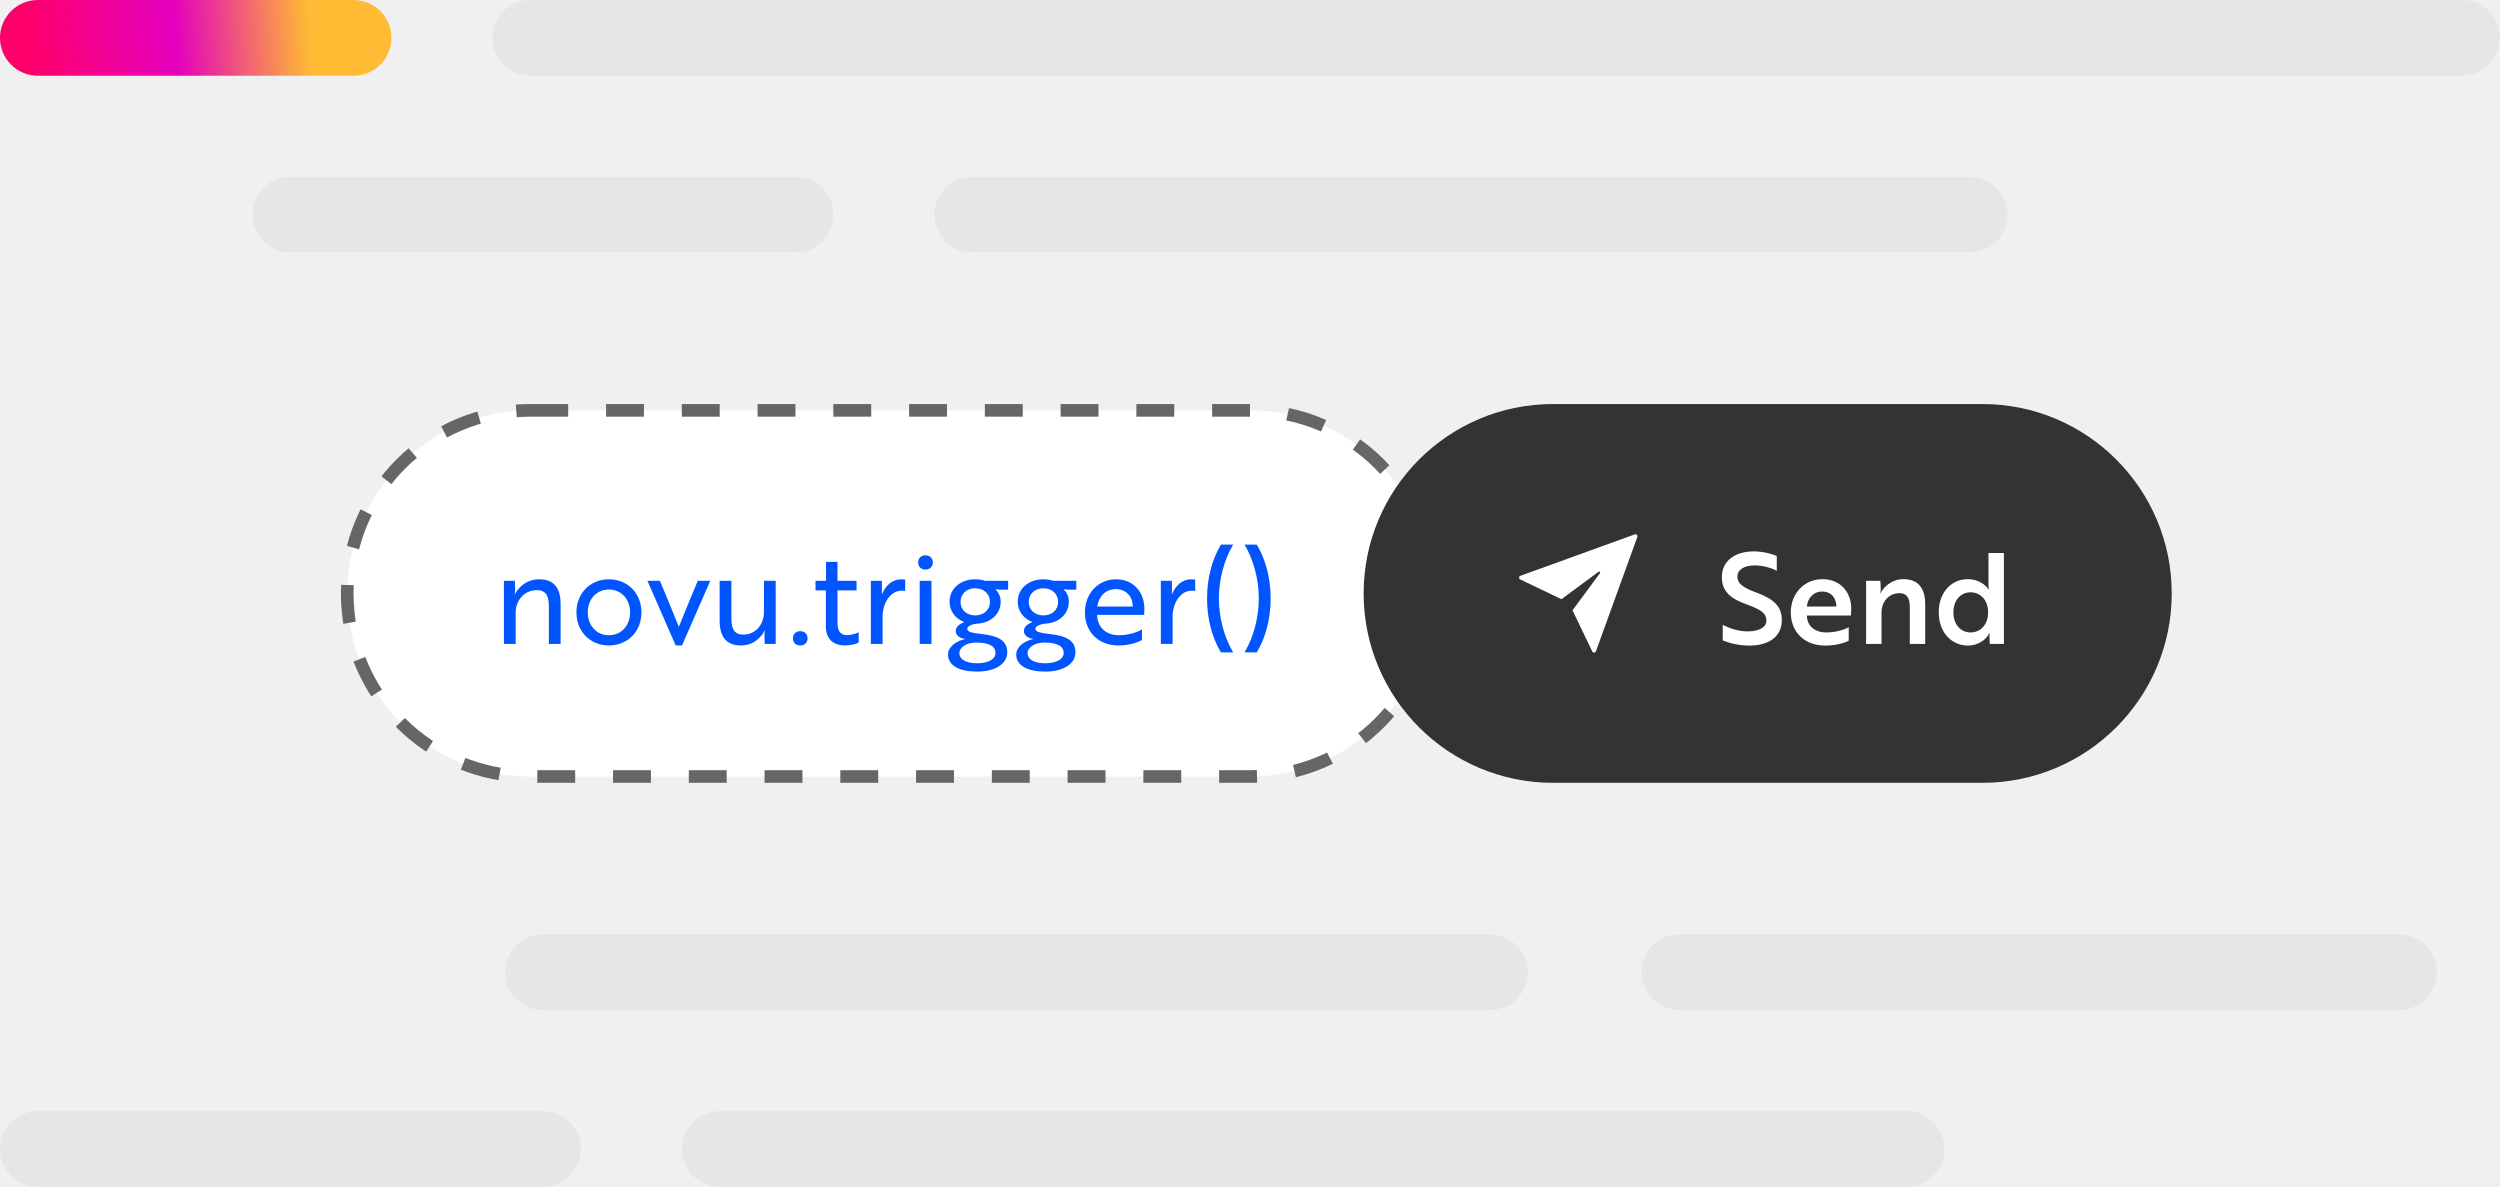
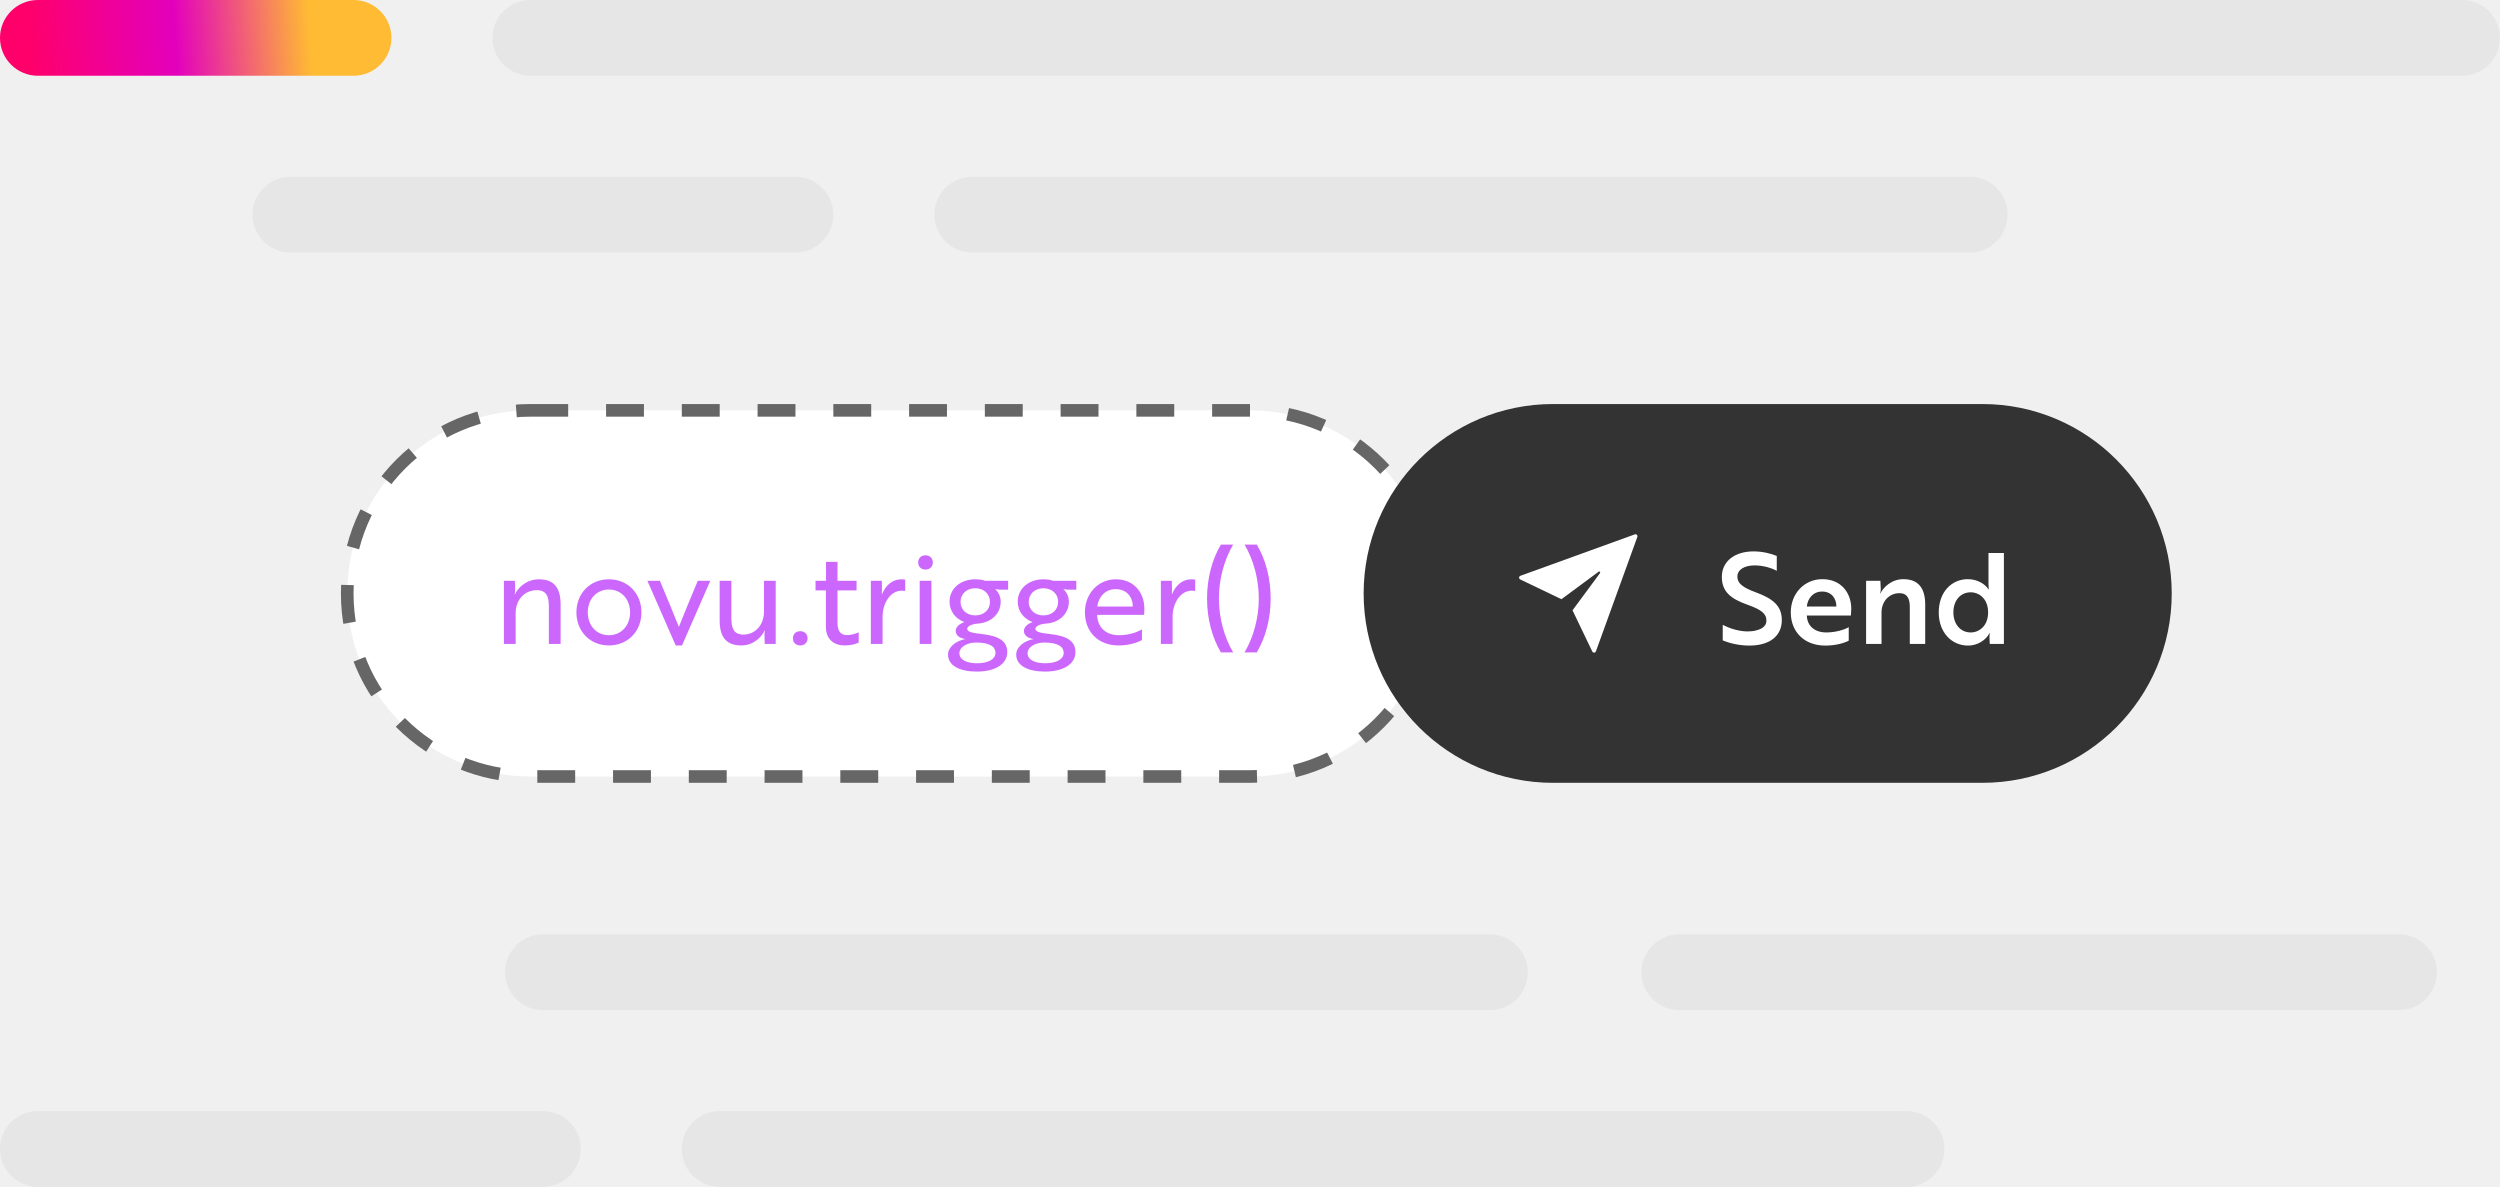
<svg xmlns="http://www.w3.org/2000/svg" width="198" height="94" viewBox="0 0 198 94" fill="none">
  <rect width="31" height="6" rx="3" fill="url(#paint0_linear_3896_9010)" />
  <rect x="39" width="159" height="6" rx="3" fill="#E6E6E6" />
  <rect x="74" y="14" width="85" height="6" rx="3" fill="#E6E6E6" />
  <rect x="20" y="14" width="46" height="6" rx="3" fill="#E6E6E6" />
  <rect x="40" y="74" width="81" height="6" rx="3" fill="#E6E6E6" />
  <rect x="130" y="74" width="63" height="6" rx="3" fill="#E6E6E6" />
  <rect y="88" width="46" height="6" rx="3" fill="#E6E6E6" />
  <rect x="54" y="88" width="100" height="6" rx="3" fill="#E6E6E6" />
  <rect x="27.5" y="32.5" width="86" height="29" rx="14.5" fill="white" />
-   <path d="M39.91 46V51H40.84V48.54C40.84 47.52 41.54 46.74 42.52 46.74C43.35 46.74 43.47 47.36 43.47 48.05V51H44.4V47.86C44.4 46.61 43.92 45.88 42.69 45.88C41.63 45.88 40.97 46.63 40.78 47.08H40.76C40.77 47.06 40.8 46.91 40.8 46.7L40.78 46H39.91ZM48.222 45.88C46.742 45.88 45.652 46.99 45.652 48.5C45.652 50.01 46.742 51.12 48.222 51.12C49.712 51.12 50.802 50.01 50.802 48.5C50.802 46.99 49.712 45.88 48.222 45.88ZM48.222 50.31C47.262 50.31 46.552 49.56 46.552 48.5C46.552 47.44 47.262 46.69 48.222 46.69C49.192 46.69 49.902 47.44 49.902 48.5C49.902 49.56 49.192 50.31 48.222 50.31ZM55.265 46C54.755 47.22 54.205 48.53 53.765 49.65C53.325 48.53 52.775 47.22 52.265 46H51.275L53.515 51.12H54.015L56.255 46H55.265ZM61.436 51V46H60.506V48.46C60.506 49.48 59.826 50.26 58.876 50.26C58.046 50.26 57.926 49.64 57.926 48.95V46H56.996V49.14C56.996 50.39 57.476 51.12 58.706 51.12C59.736 51.12 60.376 50.37 60.566 49.92H60.586C60.586 49.94 60.546 50.09 60.546 50.3L60.566 51H61.436ZM62.8 50.56C62.8 50.89 63.03 51.12 63.38 51.12C63.72 51.12 63.96 50.89 63.96 50.56C63.96 50.22 63.72 49.99 63.38 49.99C63.03 49.99 62.8 50.22 62.8 50.56ZM64.59 46V46.76H65.41V49.63C65.41 50.75 66.17 51.12 66.89 51.12C67.38 51.12 67.79 51.01 68.01 50.89V50.08C67.73 50.21 67.38 50.3 67.07 50.3C66.65 50.3 66.33 50.06 66.33 49.35V46.76H67.84V46H66.33V44.5H65.42V46H64.59ZM68.971 51H69.901V48.82C69.901 47.85 70.461 46.78 71.431 46.78C71.561 46.78 71.651 46.8 71.691 46.81V45.91C71.651 45.9 71.531 45.88 71.391 45.88C70.671 45.88 70.141 46.36 69.851 47.07H69.841C69.831 47.04 69.861 46.89 69.851 46.7L69.841 46H68.971V51ZM72.84 46V51H73.77V46H72.84ZM72.72 44.55C72.72 44.88 72.95 45.11 73.3 45.11C73.64 45.11 73.88 44.88 73.88 44.55C73.88 44.21 73.64 43.98 73.3 43.98C72.95 43.98 72.72 44.21 72.72 44.55ZM76.604 49.79C76.604 49.6 76.964 49.43 77.414 49.39H77.424C78.474 49.33 79.254 48.63 79.254 47.65C79.254 47.25 79.084 46.9 78.814 46.65L78.874 46.66C78.874 46.66 79.024 46.7 79.154 46.7H79.844V46H78.024C77.794 45.92 77.514 45.88 77.234 45.88C76.094 45.88 75.204 46.6 75.204 47.65C75.204 48.41 75.674 49.01 76.384 49.27C75.954 49.41 75.694 49.68 75.694 49.97C75.694 50.31 75.984 50.55 76.464 50.61C75.694 50.76 75.084 51.25 75.084 51.84C75.084 52.73 76.014 53.19 77.374 53.19C78.794 53.19 79.774 52.61 79.774 51.65C79.774 50.74 79.054 50.36 77.784 50.22C76.924 50.12 76.604 50.04 76.604 49.79ZM77.234 48.74C76.554 48.74 76.074 48.29 76.074 47.67C76.074 47.05 76.554 46.59 77.234 46.59C77.934 46.59 78.404 47.05 78.404 47.67C78.404 48.29 77.934 48.74 77.234 48.74ZM77.384 52.53C76.564 52.53 75.984 52.26 75.984 51.73C75.984 51.28 76.534 50.89 77.314 50.89C78.444 50.89 78.844 51.25 78.844 51.71C78.844 52.2 78.284 52.53 77.384 52.53ZM82.004 49.79C82.004 49.6 82.364 49.43 82.814 49.39H82.824C83.874 49.33 84.654 48.63 84.654 47.65C84.654 47.25 84.484 46.9 84.214 46.65L84.274 46.66C84.274 46.66 84.424 46.7 84.554 46.7H85.244V46H83.424C83.194 45.92 82.914 45.88 82.634 45.88C81.494 45.88 80.604 46.6 80.604 47.65C80.604 48.41 81.074 49.01 81.784 49.27C81.354 49.41 81.094 49.68 81.094 49.97C81.094 50.31 81.384 50.55 81.864 50.61C81.094 50.76 80.484 51.25 80.484 51.84C80.484 52.73 81.414 53.19 82.774 53.19C84.194 53.19 85.174 52.61 85.174 51.65C85.174 50.74 84.454 50.36 83.184 50.22C82.324 50.12 82.004 50.04 82.004 49.79ZM82.634 48.74C81.954 48.74 81.474 48.29 81.474 47.67C81.474 47.05 81.954 46.59 82.634 46.59C83.334 46.59 83.804 47.05 83.804 47.67C83.804 48.29 83.334 48.74 82.634 48.74ZM82.784 52.53C81.964 52.53 81.384 52.26 81.384 51.73C81.384 51.28 81.934 50.89 82.714 50.89C83.844 50.89 84.244 51.25 84.244 51.71C84.244 52.2 83.684 52.53 82.784 52.53ZM88.376 45.88C86.996 45.88 85.925 46.99 85.925 48.5C85.925 50.05 86.996 51.12 88.576 51.12C89.385 51.12 90.055 50.91 90.445 50.69V49.84C90.025 50.11 89.316 50.31 88.635 50.31C87.585 50.31 86.925 49.69 86.895 48.71V48.7H90.615C90.615 48.6 90.635 48.41 90.635 48.21C90.635 46.98 89.846 45.88 88.376 45.88ZM89.716 48.04H86.906C86.986 47.32 87.505 46.66 88.365 46.66C89.255 46.66 89.725 47.32 89.716 48.04ZM91.94 51H92.87V48.82C92.87 47.85 93.43 46.78 94.4 46.78C94.53 46.78 94.62 46.8 94.66 46.81V45.91C94.62 45.9 94.5 45.88 94.36 45.88C93.64 45.88 93.11 46.36 92.82 47.07H92.81C92.8 47.04 92.83 46.89 92.82 46.7L92.81 46H91.94V51ZM96.698 51.67H97.668C96.948 50.46 96.538 48.91 96.538 47.4C96.538 45.89 96.948 44.34 97.668 43.13H96.698C95.998 44.29 95.598 45.8 95.598 47.4C95.598 49 95.998 50.51 96.698 51.67ZM99.536 43.13H98.566C99.286 44.34 99.696 45.89 99.696 47.4C99.696 48.91 99.286 50.46 98.566 51.67H99.536C100.236 50.51 100.636 49 100.636 47.4C100.636 45.8 100.236 44.29 99.536 43.13Z" fill="#0055FF" />
+   <path d="M39.91 46V51H40.84V48.54C40.84 47.52 41.54 46.74 42.52 46.74C43.35 46.74 43.47 47.36 43.47 48.05V51H44.4V47.86C44.4 46.61 43.92 45.88 42.69 45.88C41.63 45.88 40.97 46.63 40.78 47.08H40.76C40.77 47.06 40.8 46.91 40.8 46.7L40.78 46H39.91ZM48.222 45.88C46.742 45.88 45.652 46.99 45.652 48.5C45.652 50.01 46.742 51.12 48.222 51.12C49.712 51.12 50.802 50.01 50.802 48.5C50.802 46.99 49.712 45.88 48.222 45.88ZM48.222 50.31C47.262 50.31 46.552 49.56 46.552 48.5C46.552 47.44 47.262 46.69 48.222 46.69C49.192 46.69 49.902 47.44 49.902 48.5C49.902 49.56 49.192 50.31 48.222 50.31ZM55.265 46C54.755 47.22 54.205 48.53 53.765 49.65C53.325 48.53 52.775 47.22 52.265 46H51.275L53.515 51.12H54.015L56.255 46H55.265ZM61.436 51V46H60.506V48.46C60.506 49.48 59.826 50.26 58.876 50.26C58.046 50.26 57.926 49.64 57.926 48.95V46H56.996V49.14C56.996 50.39 57.476 51.12 58.706 51.12C59.736 51.12 60.376 50.37 60.566 49.92H60.586C60.586 49.94 60.546 50.09 60.546 50.3L60.566 51H61.436ZM62.8 50.56C62.8 50.89 63.03 51.12 63.38 51.12C63.72 51.12 63.96 50.89 63.96 50.56C63.96 50.22 63.72 49.99 63.38 49.99C63.03 49.99 62.8 50.22 62.8 50.56ZM64.59 46V46.76H65.41V49.63C65.41 50.75 66.17 51.12 66.89 51.12C67.38 51.12 67.79 51.01 68.01 50.89V50.08C67.73 50.21 67.38 50.3 67.07 50.3C66.65 50.3 66.33 50.06 66.33 49.35V46.76H67.84V46H66.33V44.5H65.42V46H64.59ZM68.971 51H69.901V48.82C69.901 47.85 70.461 46.78 71.431 46.78C71.561 46.78 71.651 46.8 71.691 46.81V45.91C71.651 45.9 71.531 45.88 71.391 45.88C70.671 45.88 70.141 46.36 69.851 47.07H69.841C69.831 47.04 69.861 46.89 69.851 46.7L69.841 46H68.971V51ZM72.84 46V51H73.77V46H72.84ZM72.72 44.55C72.72 44.88 72.95 45.11 73.3 45.11C73.64 45.11 73.88 44.88 73.88 44.55C73.88 44.21 73.64 43.98 73.3 43.98C72.95 43.98 72.72 44.21 72.72 44.55ZM76.604 49.79C76.604 49.6 76.964 49.43 77.414 49.39H77.424C78.474 49.33 79.254 48.63 79.254 47.65C79.254 47.25 79.084 46.9 78.814 46.65L78.874 46.66C78.874 46.66 79.024 46.7 79.154 46.7H79.844V46H78.024C77.794 45.92 77.514 45.88 77.234 45.88C76.094 45.88 75.204 46.6 75.204 47.65C75.204 48.41 75.674 49.01 76.384 49.27C75.954 49.41 75.694 49.68 75.694 49.97C75.694 50.31 75.984 50.55 76.464 50.61C75.694 50.76 75.084 51.25 75.084 51.84C75.084 52.73 76.014 53.19 77.374 53.19C78.794 53.19 79.774 52.61 79.774 51.65C79.774 50.74 79.054 50.36 77.784 50.22C76.924 50.12 76.604 50.04 76.604 49.79ZM77.234 48.74C76.554 48.74 76.074 48.29 76.074 47.67C76.074 47.05 76.554 46.59 77.234 46.59C77.934 46.59 78.404 47.05 78.404 47.67C78.404 48.29 77.934 48.74 77.234 48.74ZM77.384 52.53C76.564 52.53 75.984 52.26 75.984 51.73C75.984 51.28 76.534 50.89 77.314 50.89C78.444 50.89 78.844 51.25 78.844 51.71C78.844 52.2 78.284 52.53 77.384 52.53ZM82.004 49.79C82.004 49.6 82.364 49.43 82.814 49.39H82.824C83.874 49.33 84.654 48.63 84.654 47.65C84.654 47.25 84.484 46.9 84.214 46.65L84.274 46.66C84.274 46.66 84.424 46.7 84.554 46.7H85.244V46H83.424C83.194 45.92 82.914 45.88 82.634 45.88C81.494 45.88 80.604 46.6 80.604 47.65C80.604 48.41 81.074 49.01 81.784 49.27C81.354 49.41 81.094 49.68 81.094 49.97C81.094 50.31 81.384 50.55 81.864 50.61C81.094 50.76 80.484 51.25 80.484 51.84C80.484 52.73 81.414 53.19 82.774 53.19C84.194 53.19 85.174 52.61 85.174 51.65C85.174 50.74 84.454 50.36 83.184 50.22C82.324 50.12 82.004 50.04 82.004 49.79ZM82.634 48.74C81.954 48.74 81.474 48.29 81.474 47.67C81.474 47.05 81.954 46.59 82.634 46.59C83.334 46.59 83.804 47.05 83.804 47.67C83.804 48.29 83.334 48.74 82.634 48.74ZM82.784 52.53C81.964 52.53 81.384 52.26 81.384 51.73C81.384 51.28 81.934 50.89 82.714 50.89C83.844 50.89 84.244 51.25 84.244 51.71C84.244 52.2 83.684 52.53 82.784 52.53ZM88.376 45.88C86.996 45.88 85.925 46.99 85.925 48.5C85.925 50.05 86.996 51.12 88.576 51.12C89.385 51.12 90.055 50.91 90.445 50.69V49.84C90.025 50.11 89.316 50.31 88.635 50.31C87.585 50.31 86.925 49.69 86.895 48.71V48.7H90.615C90.615 48.6 90.635 48.41 90.635 48.21C90.635 46.98 89.846 45.88 88.376 45.88ZM89.716 48.04H86.906C86.986 47.32 87.505 46.66 88.365 46.66C89.255 46.66 89.725 47.32 89.716 48.04ZM91.94 51H92.87V48.82C92.87 47.85 93.43 46.78 94.4 46.78C94.53 46.78 94.62 46.8 94.66 46.81V45.91C94.62 45.9 94.5 45.88 94.36 45.88C93.64 45.88 93.11 46.36 92.82 47.07H92.81C92.8 47.04 92.83 46.89 92.82 46.7L92.81 46H91.94V51ZM96.698 51.67H97.668C96.948 50.46 96.538 48.91 96.538 47.4C96.538 45.89 96.948 44.34 97.668 43.13H96.698C95.998 44.29 95.598 45.8 95.598 47.4C95.598 49 95.998 50.51 96.698 51.67ZM99.536 43.13H98.566C99.286 44.34 99.696 45.89 99.696 47.4C99.696 48.91 99.286 50.46 98.566 51.67H99.536C100.236 50.51 100.636 49 100.636 47.4C100.636 45.8 100.236 44.29 99.536 43.13Z" fill="#CC67FD" />
  <rect x="27.5" y="32.5" width="86" height="29" rx="14.5" stroke="#666666" stroke-dasharray="3 3" />
  <rect x="108" y="32" width="64" height="30" rx="15" fill="#333333" />
  <path d="M129.642 42.358C129.599 42.315 129.535 42.301 129.478 42.322L120.416 45.603C120.356 45.624 120.316 45.679 120.313 45.742C120.31 45.805 120.344 45.864 120.401 45.891L123.665 47.457L126.612 45.278C126.685 45.225 126.775 45.316 126.722 45.388L124.543 48.335L126.109 51.599C126.135 51.653 126.19 51.688 126.25 51.688C126.253 51.688 126.255 51.688 126.258 51.687C126.321 51.684 126.376 51.644 126.397 51.584L129.678 42.522C129.699 42.465 129.685 42.401 129.642 42.358Z" fill="white" />
  <path d="M138.55 51.13C140.16 51.13 141.12 50.37 141.12 49.11C141.12 47.97 140.4 47.41 139.08 46.92C137.98 46.52 137.6 46.18 137.6 45.67C137.6 45.12 138.15 44.78 138.97 44.78C139.62 44.78 140.31 44.98 140.72 45.21V44.03C140.29 43.85 139.6 43.67 138.88 43.67C137.42 43.67 136.37 44.43 136.37 45.69C136.37 46.86 137.07 47.42 138.39 47.89C139.49 48.28 139.9 48.59 139.9 49.16C139.9 49.55 139.59 49.81 139.08 49.93C138.87 49.99 138.62 50.01 138.36 50.01C137.64 49.99 136.95 49.75 136.44 49.49V50.72C136.94 50.93 137.72 51.13 138.55 51.13ZM144.33 45.87C142.92 45.87 141.83 46.99 141.83 48.5C141.83 50.04 142.9 51.13 144.56 51.13C145.4 51.13 146.07 50.93 146.42 50.74V49.67C146.08 49.88 145.35 50.09 144.65 50.09C143.73 50.09 143.13 49.59 143.1 48.75H146.59C146.59 48.66 146.62 48.44 146.62 48.21C146.62 46.97 145.83 45.87 144.33 45.87ZM145.44 48.04H143.1C143.16 47.41 143.59 46.85 144.31 46.85C145.06 46.85 145.45 47.41 145.44 48.04ZM147.796 46V51H149.016V48.52C149.016 47.64 149.606 46.98 150.436 46.98C151.116 46.98 151.256 47.5 151.256 48.08V51H152.476V47.87C152.476 46.58 151.926 45.87 150.746 45.87C149.796 45.87 149.136 46.54 148.936 47H148.916C148.916 46.96 148.956 46.83 148.956 46.64L148.926 46H147.796ZM158.708 43.8H157.488V46.28C157.488 46.55 157.518 46.69 157.518 46.69H157.498C157.228 46.26 156.618 45.87 155.848 45.87C154.568 45.87 153.548 46.89 153.548 48.5C153.548 50.09 154.568 51.13 155.878 51.13C156.648 51.13 157.328 50.66 157.568 50.13H157.588C157.588 50.13 157.558 50.27 157.568 50.48L157.588 51H158.708V43.8ZM156.078 46.91C156.748 46.91 157.458 47.42 157.458 48.5C157.458 49.58 156.748 50.09 156.078 50.09C155.268 50.09 154.708 49.43 154.708 48.5C154.708 47.56 155.268 46.91 156.078 46.91Z" fill="white" />
  <defs>
    <linearGradient id="paint0_linear_3896_9010" x1="31" y1="4.7723e-06" x2="-0.256" y2="1.994" gradientUnits="userSpaceOnUse">
      <stop offset="0.211" stop-color="#FFBB33" />
      <stop offset="0.552" stop-color="#E300BD" />
      <stop offset="0.926" stop-color="#FF006A" />
    </linearGradient>
  </defs>
</svg>
